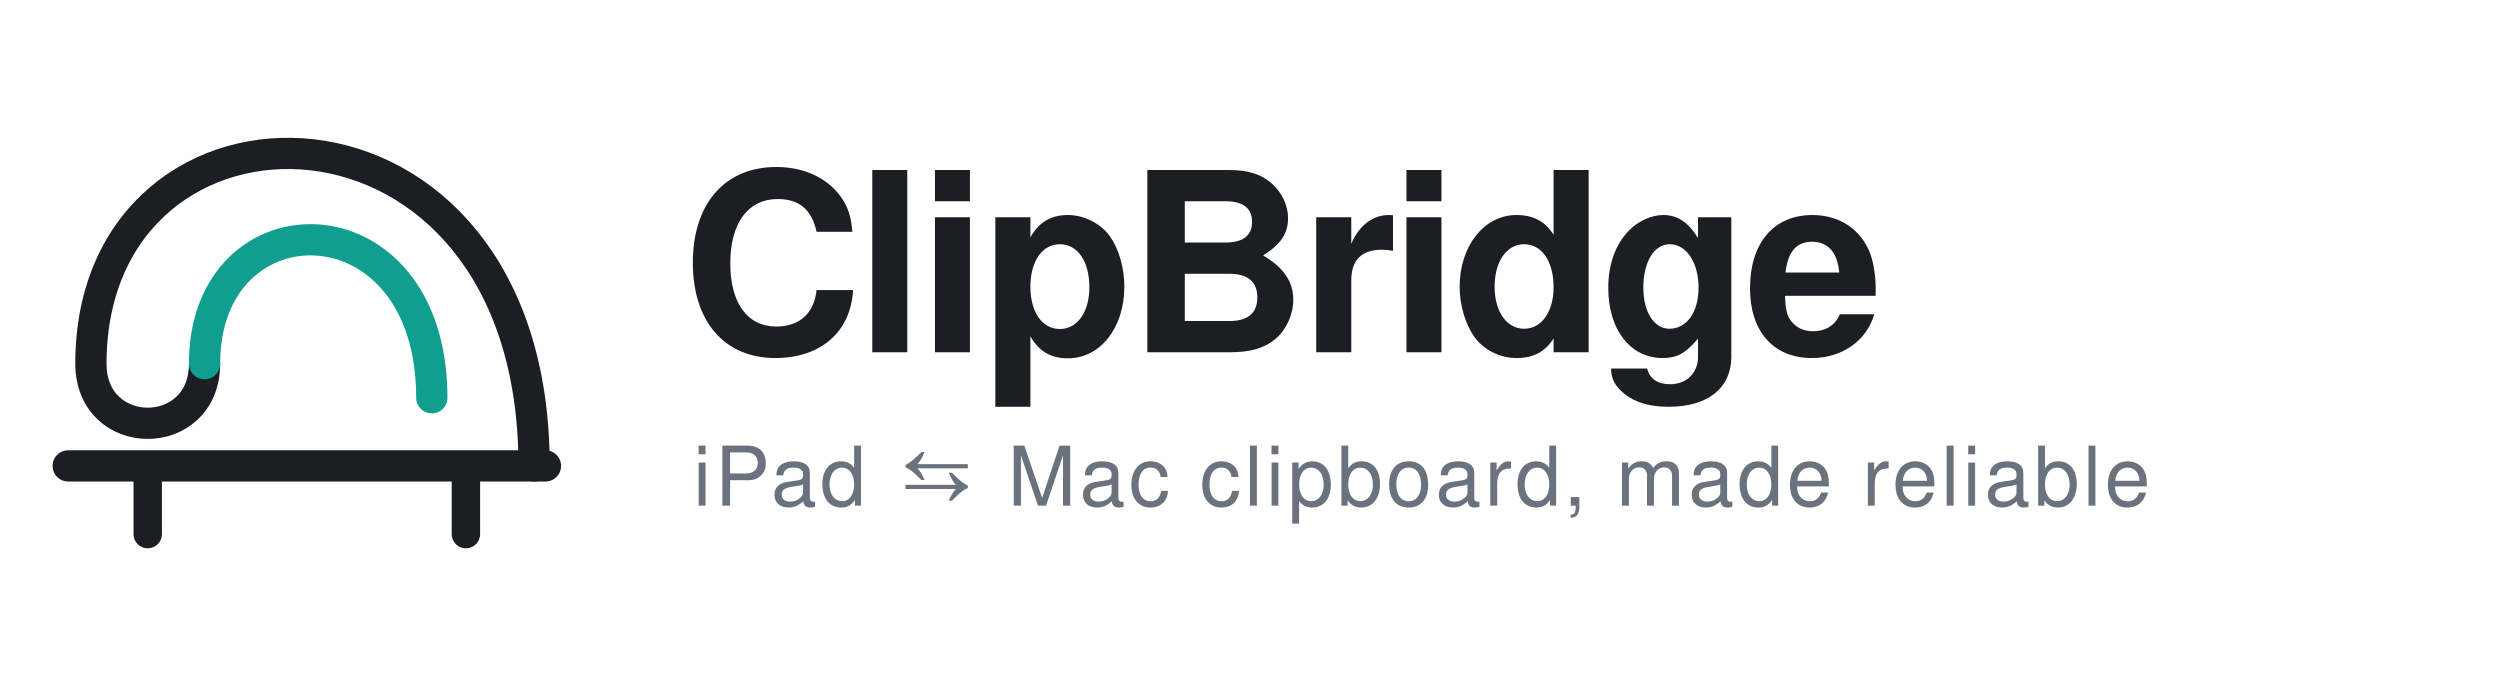
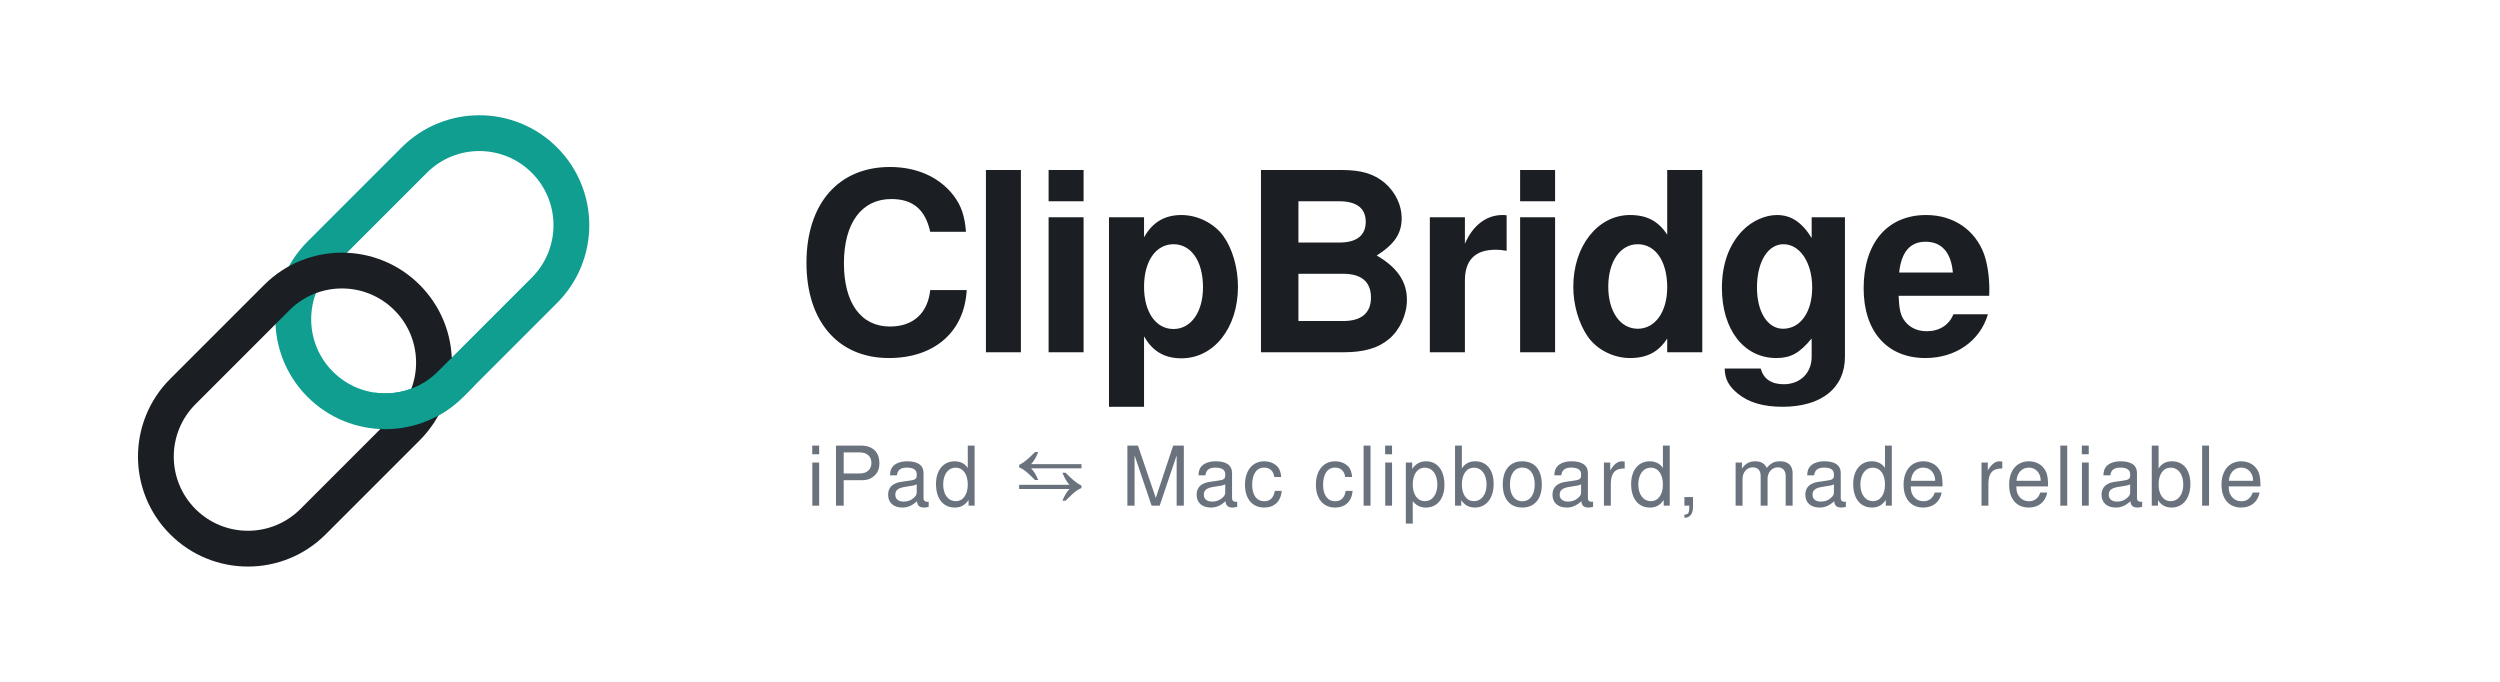
<svg xmlns="http://www.w3.org/2000/svg" viewBox="0 0 440 120" width="440" height="120" role="img" aria-label="ClipBridge — iPad and Mac clipboard, made reliable">
-   <g transform="translate(6,8)">
-     <path d="M 88 74 C 88 4 10 4 10 56 C 10 70 30 70 30 56" fill="none" stroke="#1B1F24" stroke-width="5.5" stroke-linecap="round" stroke-linejoin="round" />
-     <path d="M 30 56 C 30 26 70 26 70 62" fill="none" stroke="#0F9E90" stroke-width="5.5" stroke-linecap="round" />
-     <path d="M 6 74 H 90" fill="none" stroke="#1B1F24" stroke-width="5.5" stroke-linecap="round" />
-     <path d="M 20 74 V 86 M 76 74 V 86" fill="none" stroke="#1B1F24" stroke-width="5" stroke-linecap="round" />
+   <g transform="translate(64,60) scale(0.9) rotate(-45) translate(-60,-48)">
+     <defs>
+       <clipPath id="cbA">
+         <circle cx="60" cy="65" r="10" />
+       </clipPath>
+     </defs>
+     <rect x="48" y="30" width="62" height="36" rx="18" fill="none" stroke="#0F9E90" stroke-width="7" />
+     <rect x="10" y="30" width="62" height="36" rx="18" fill="none" stroke="#1B1F24" stroke-width="7" />
+     <g clip-path="url(#cbA)">
+       <rect x="48" y="30" width="62" height="36" rx="18" fill="none" stroke="#0F9E90" stroke-width="7" />
+     </g>
  </g>
  <g font-family="ui-sans-serif, -apple-system, BlinkMacSystemFont, 'Segoe UI', Helvetica, Arial, sans-serif">
-     <text x="120" y="62" font-size="44" font-weight="650" letter-spacing="-1.2" fill="#1B1F24">ClipBridge</text>
-     <text x="122" y="89" font-size="14.5" font-weight="500" letter-spacing="0.6" fill="#6A737D">iPad ⇆ Mac clipboard, made reliable</text>
+     <text x="140" y="62" font-size="44" font-weight="650" letter-spacing="-1.2" fill="#1B1F24">ClipBridge</text>
+     <text x="142" y="89" font-size="14.5" font-weight="500" letter-spacing="0.6" fill="#6A737D">iPad ⇆ Mac clipboard, made reliable</text>
  </g>
</svg>
